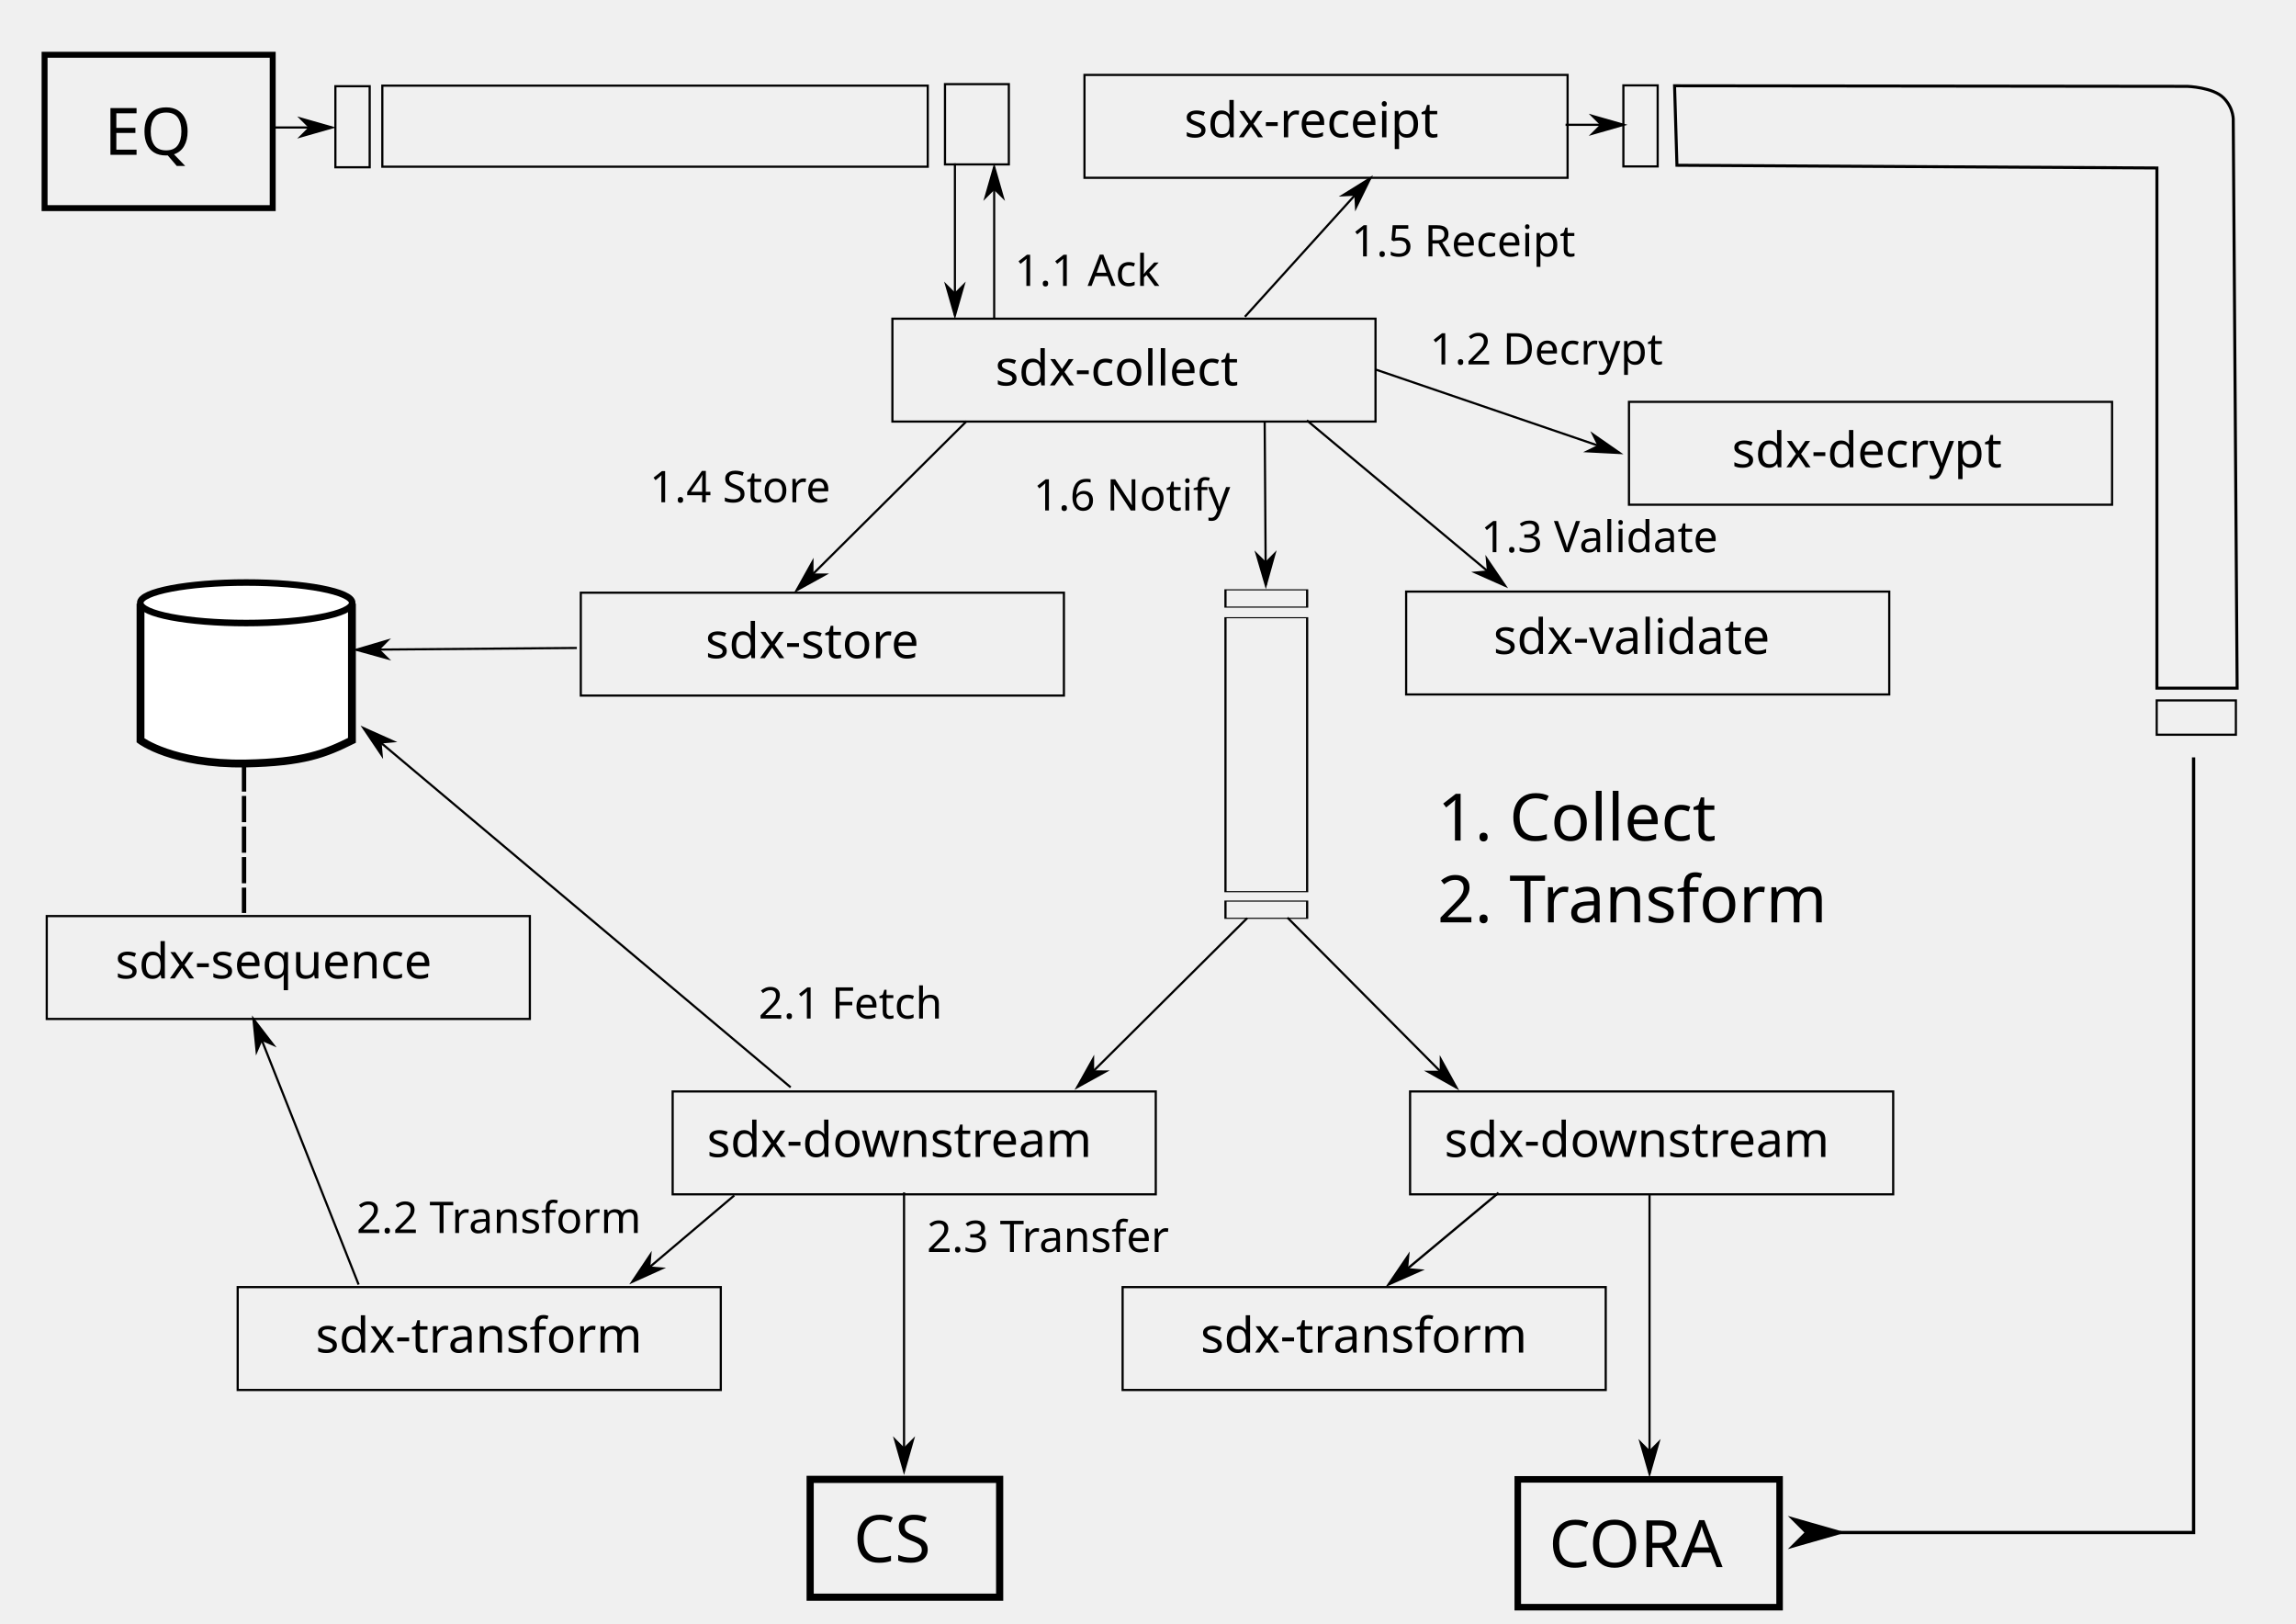
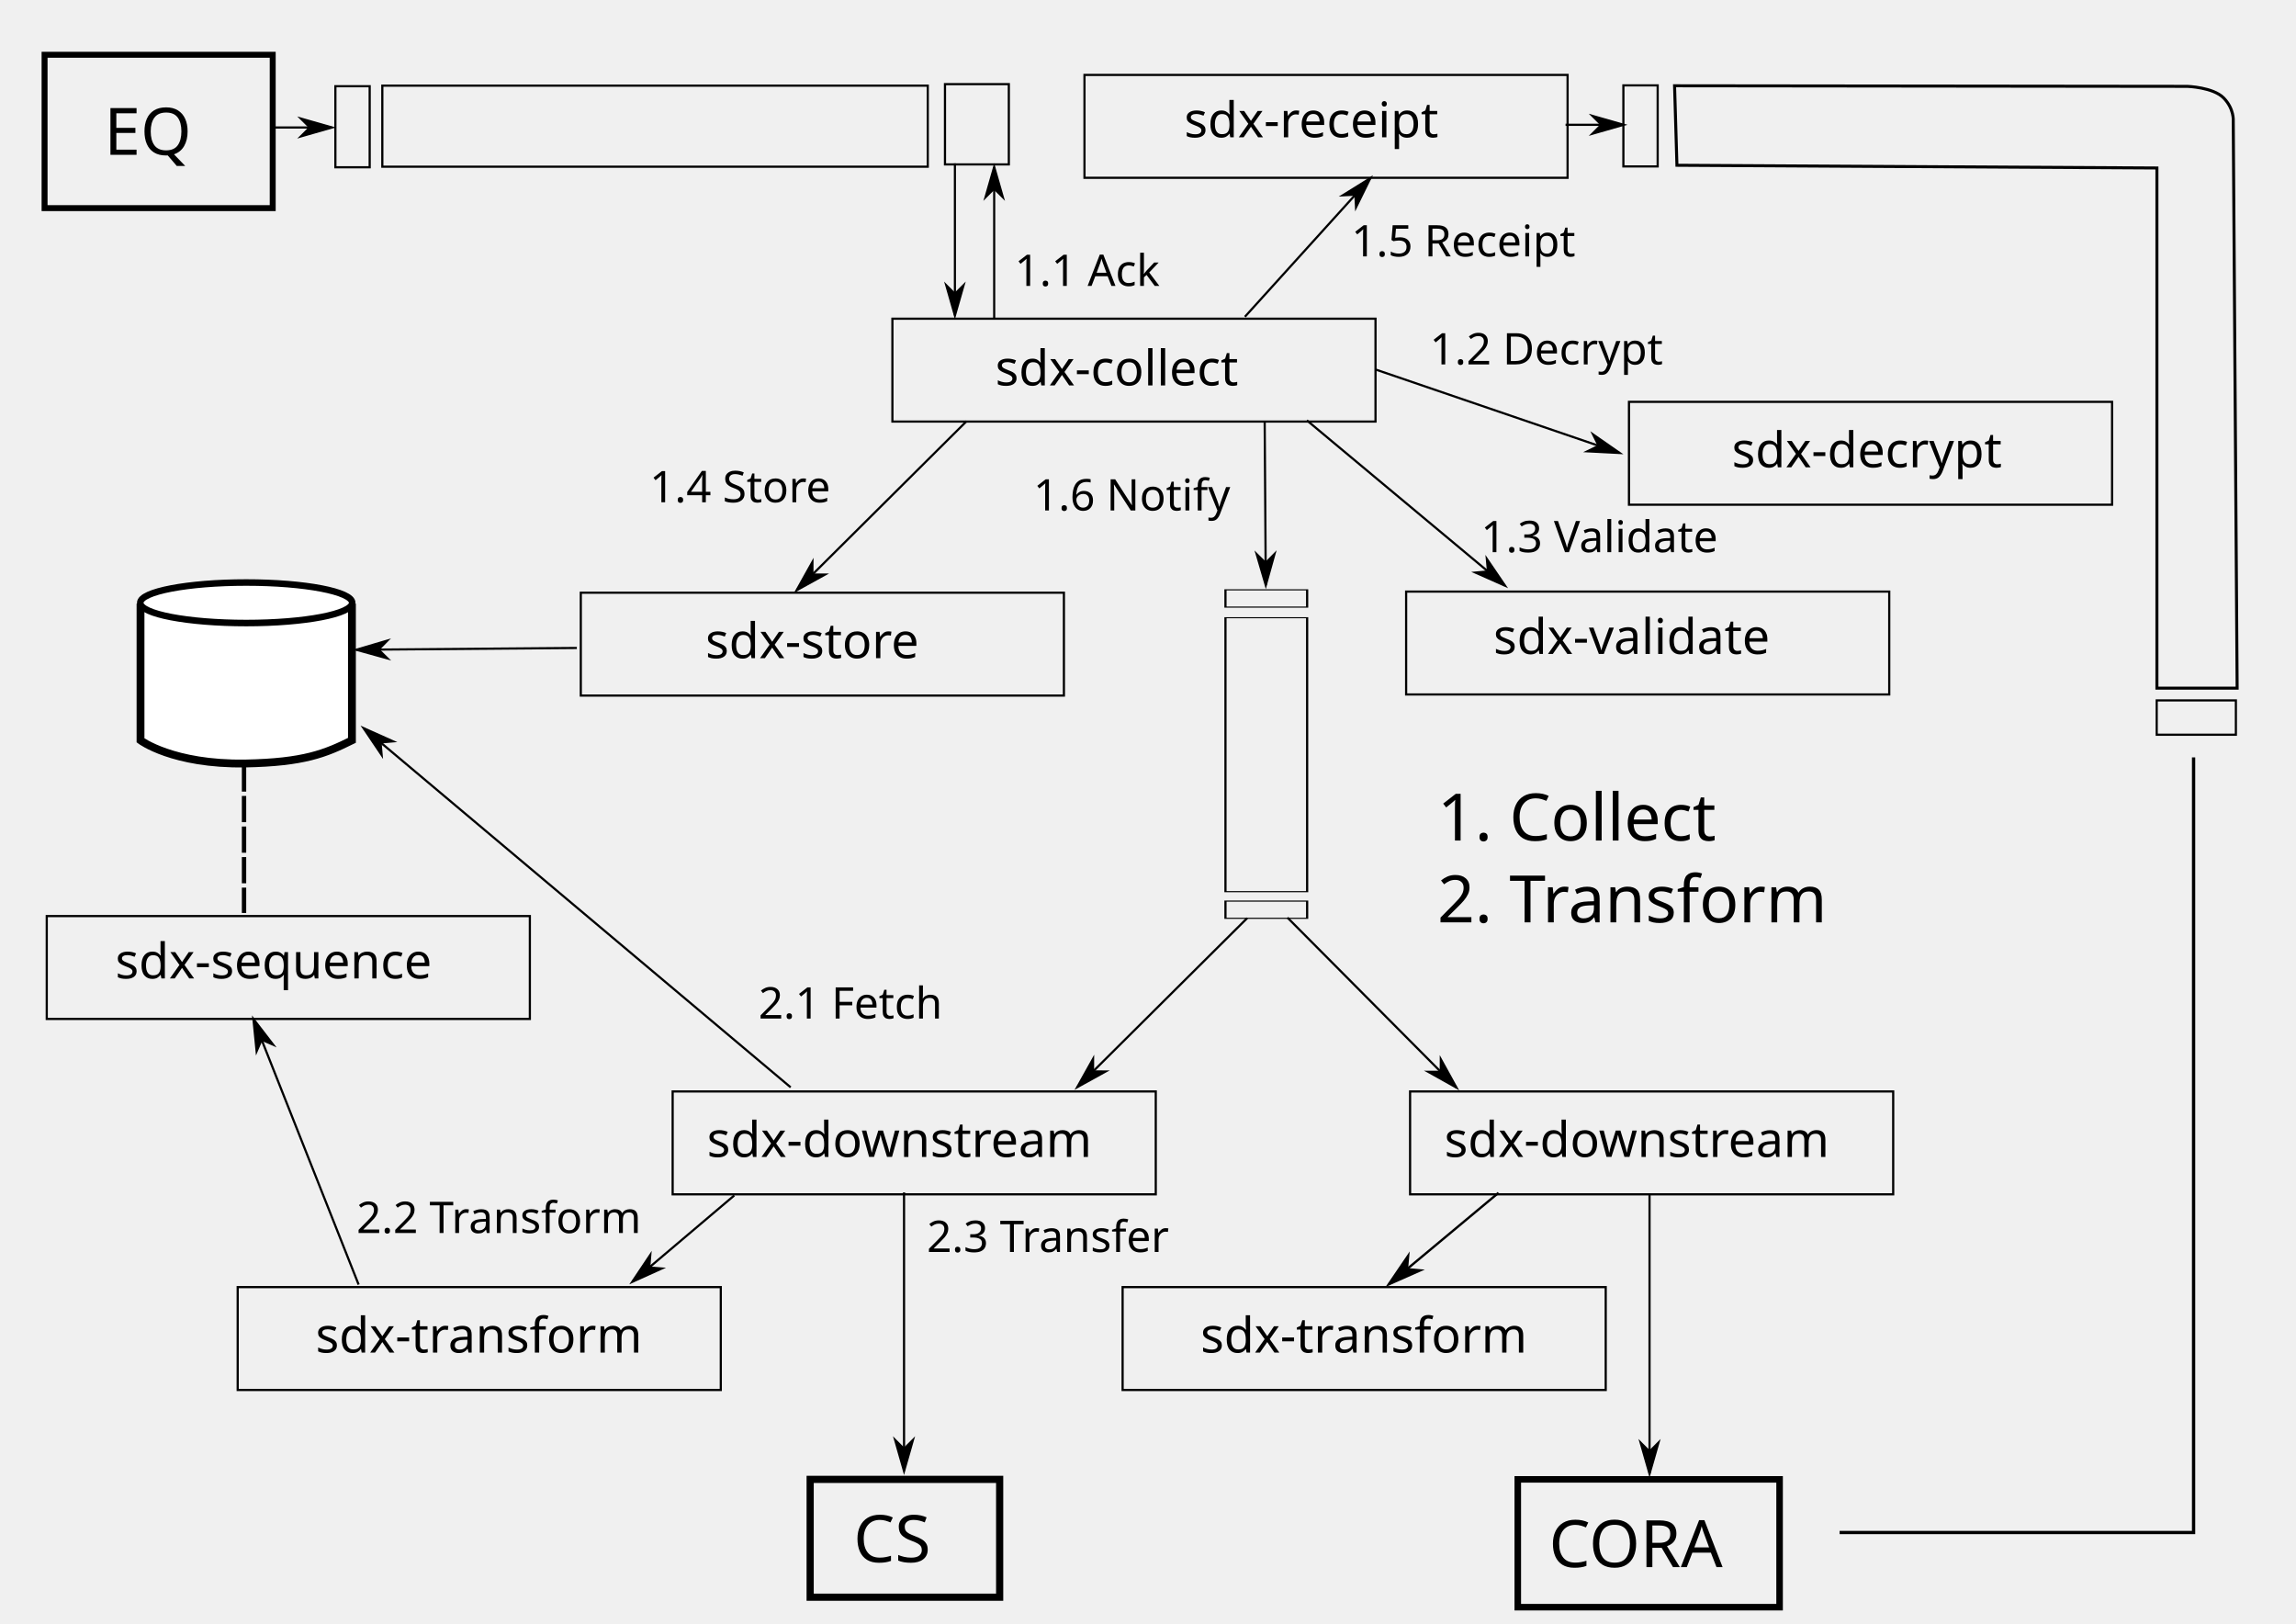
<svg xmlns="http://www.w3.org/2000/svg" width="297mm" height="210mm" viewBox="0 0 1052.362 744.094" id="svg2" version="1.1">
  <defs id="defs4">
    <marker orient="auto" refY="0.0" refX="0.0" id="marker16611" style="overflow:visible;">
      <path id="path16613" d="M 0.0,0.0 L 5.0,-5.0 L -12.5,0.0 L 5.0,5.0 L 0.0,0.0 z " style="fill-rule:evenodd;stroke:#000000;stroke-width:1pt;stroke-opacity:1;fill:#000000;fill-opacity:1" transform="scale(0.8) rotate(180) translate(12.5,0)" />
    </marker>
    <marker style="overflow:visible;" id="marker15975" refX="0.0" refY="0.0" orient="auto">
      <path transform="scale(0.8) rotate(180) translate(12.5,0)" style="fill-rule:evenodd;stroke:#000000;stroke-width:1pt;stroke-opacity:1;fill:#000000;fill-opacity:1" d="M 0.0,0.0 L 5.0,-5.0 L -12.5,0.0 L 5.0,5.0 L 0.0,0.0 z " id="path15977" />
    </marker>
    <marker orient="auto" refY="0.0" refX="0.0" id="Arrow1Lstart" style="overflow:visible">
      <path id="path4404" d="M 0.0,0.0 L 5.0,-5.0 L -12.5,0.0 L 5.0,5.0 L 0.0,0.0 z " style="fill-rule:evenodd;stroke:#000000;stroke-width:1pt;stroke-opacity:1;fill:#000000;fill-opacity:1" transform="scale(0.8) translate(12.5,0)" />
    </marker>
    <marker orient="auto" refY="0.0" refX="0.0" id="marker15261" style="overflow:visible;">
      <path id="path15263" d="M 0.0,0.0 L 5.0,-5.0 L -12.5,0.0 L 5.0,5.0 L 0.0,0.0 z " style="fill-rule:evenodd;stroke:#000000;stroke-width:1pt;stroke-opacity:1;fill:#000000;fill-opacity:1" transform="scale(0.8) rotate(180) translate(12.5,0)" />
    </marker>
    <marker orient="auto" refY="0.0" refX="0.0" id="marker14883" style="overflow:visible;">
      <path id="path14885" d="M 0.0,0.0 L 5.0,-5.0 L -12.5,0.0 L 5.0,5.0 L 0.0,0.0 z " style="fill-rule:evenodd;stroke:#000000;stroke-width:1pt;stroke-opacity:1;fill:#000000;fill-opacity:1" transform="scale(0.8) rotate(180) translate(12.5,0)" />
    </marker>
    <marker style="overflow:visible;" id="marker14505" refX="0.0" refY="0.0" orient="auto">
      <path transform="scale(0.8) rotate(180) translate(12.5,0)" style="fill-rule:evenodd;stroke:#000000;stroke-width:1pt;stroke-opacity:1;fill:#000000;fill-opacity:1" d="M 0.0,0.0 L 5.0,-5.0 L -12.5,0.0 L 5.0,5.0 L 0.0,0.0 z " id="path14507" />
    </marker>
    <marker style="overflow:visible;" id="marker13867" refX="0.0" refY="0.0" orient="auto">
      <path transform="scale(0.8) rotate(180) translate(12.5,0)" style="fill-rule:evenodd;stroke:#000000;stroke-width:1pt;stroke-opacity:1;fill:#000000;fill-opacity:1" d="M 0.0,0.0 L 5.0,-5.0 L -12.5,0.0 L 5.0,5.0 L 0.0,0.0 z " id="path13869" />
    </marker>
    <marker orient="auto" refY="0.0" refX="0.0" id="marker13341" style="overflow:visible;">
      <path id="path13343" d="M 0.0,0.0 L 5.0,-5.0 L -12.5,0.0 L 5.0,5.0 L 0.0,0.0 z " style="fill-rule:evenodd;stroke:#000000;stroke-width:1pt;stroke-opacity:1;fill:#000000;fill-opacity:1" transform="scale(0.8) rotate(180) translate(12.5,0)" />
    </marker>
    <marker orient="auto" refY="0.0" refX="0.0" id="marker11667" style="overflow:visible;">
      <path id="path11669" d="M 0.0,0.0 L 5.0,-5.0 L -12.5,0.0 L 5.0,5.0 L 0.0,0.0 z " style="fill-rule:evenodd;stroke:#000000;stroke-width:1pt;stroke-opacity:1;fill:#000000;fill-opacity:1" transform="scale(0.8) rotate(180) translate(12.5,0)" />
    </marker>
    <marker orient="auto" refY="0.0" refX="0.0" id="marker11493" style="overflow:visible;">
      <path id="path11495" d="M 0.0,0.0 L 5.0,-5.0 L -12.5,0.0 L 5.0,5.0 L 0.0,0.0 z " style="fill-rule:evenodd;stroke:#000000;stroke-width:1pt;stroke-opacity:1;fill:#000000;fill-opacity:1" transform="scale(0.8) rotate(180) translate(12.5,0)" />
    </marker>
    <marker style="overflow:visible;" id="marker10783" refX="0.0" refY="0.0" orient="auto">
      <path transform="scale(0.8) rotate(180) translate(12.5,0)" style="fill-rule:evenodd;stroke:#000000;stroke-width:1pt;stroke-opacity:1;fill:#000000;fill-opacity:1" d="M 0.0,0.0 L 5.0,-5.0 L -12.5,0.0 L 5.0,5.0 L 0.0,0.0 z " id="path10785" />
    </marker>
    <marker style="overflow:visible;" id="marker9727" refX="0.0" refY="0.0" orient="auto">
      <path transform="scale(0.8) rotate(180) translate(12.5,0)" style="fill-rule:evenodd;stroke:#000000;stroke-width:1pt;stroke-opacity:1;fill:#000000;fill-opacity:1" d="M 0.0,0.0 L 5.0,-5.0 L -12.5,0.0 L 5.0,5.0 L 0.0,0.0 z " id="path9729" />
    </marker>
    <marker style="overflow:visible;" id="marker8793" refX="0.0" refY="0.0" orient="auto">
      <path transform="scale(0.8) rotate(180) translate(12.5,0)" style="fill-rule:evenodd;stroke:#000000;stroke-width:1pt;stroke-opacity:1;fill:#000000;fill-opacity:1" d="M 0.0,0.0 L 5.0,-5.0 L -12.5,0.0 L 5.0,5.0 L 0.0,0.0 z " id="path8795" />
    </marker>
    <marker style="overflow:visible;" id="marker8153" refX="0.0" refY="0.0" orient="auto">
      <path transform="scale(0.8) rotate(180) translate(12.5,0)" style="fill-rule:evenodd;stroke:#000000;stroke-width:1pt;stroke-opacity:1;fill:#000000;fill-opacity:1" d="M 0.0,0.0 L 5.0,-5.0 L -12.5,0.0 L 5.0,5.0 L 0.0,0.0 z " id="path8155" />
    </marker>
    <marker orient="auto" refY="0.0" refX="0.0" id="marker7667" style="overflow:visible;">
      <path id="path7669" d="M 0.0,0.0 L 5.0,-5.0 L -12.5,0.0 L 5.0,5.0 L 0.0,0.0 z " style="fill-rule:evenodd;stroke:#000000;stroke-width:1pt;stroke-opacity:1;fill:#000000;fill-opacity:1" transform="scale(0.8) rotate(180) translate(12.5,0)" />
    </marker>
    <marker orient="auto" refY="0.0" refX="0.0" id="marker6995" style="overflow:visible;">
      <path id="path6997" d="M 0.0,0.0 L 5.0,-5.0 L -12.5,0.0 L 5.0,5.0 L 0.0,0.0 z " style="fill-rule:evenodd;stroke:#000000;stroke-width:1pt;stroke-opacity:1;fill:#000000;fill-opacity:1" transform="scale(0.8) rotate(180) translate(12.5,0)" />
    </marker>
    <marker style="overflow:visible;" id="marker6425" refX="0.0" refY="0.0" orient="auto">
      <path transform="scale(0.8) rotate(180) translate(12.5,0)" style="fill-rule:evenodd;stroke:#000000;stroke-width:1pt;stroke-opacity:1;fill:#000000;fill-opacity:1" d="M 0.0,0.0 L 5.0,-5.0 L -12.5,0.0 L 5.0,5.0 L 0.0,0.0 z " id="path6427" />
    </marker>
    <marker orient="auto" refY="0.0" refX="0.0" id="marker5477" style="overflow:visible;">
      <path id="path5479" d="M 0.0,0.0 L 5.0,-5.0 L -12.5,0.0 L 5.0,5.0 L 0.0,0.0 z " style="fill-rule:evenodd;stroke:#000000;stroke-width:1pt;stroke-opacity:1;fill:#000000;fill-opacity:1" transform="scale(0.8) rotate(180) translate(12.5,0)" />
    </marker>
    <marker style="overflow:visible;" id="marker5198" refX="0.0" refY="0.0" orient="auto">
      <path transform="scale(0.8) rotate(180) translate(12.5,0)" style="fill-rule:evenodd;stroke:#000000;stroke-width:1pt;stroke-opacity:1;fill:#000000;fill-opacity:1" d="M 0.0,0.0 L 5.0,-5.0 L -12.5,0.0 L 5.0,5.0 L 0.0,0.0 z " id="path5200" />
    </marker>
    <marker orient="auto" refY="0.0" refX="0.0" id="marker5126" style="overflow:visible;">
      <path id="path5128" d="M 0.0,0.0 L 5.0,-5.0 L -12.5,0.0 L 5.0,5.0 L 0.0,0.0 z " style="fill-rule:evenodd;stroke:#000000;stroke-width:1pt;stroke-opacity:1;fill:#000000;fill-opacity:1" transform="scale(0.8) rotate(180) translate(12.5,0)" />
    </marker>
    <marker orient="auto" refY="0.0" refX="0.0" id="marker4880" style="overflow:visible;">
      <path id="path4882" style="fill-rule:evenodd;stroke-width:0.625;stroke-linejoin:round;stroke:#000000;stroke-opacity:1;fill:#000000;fill-opacity:1" d="M 8.719,4.034 L -2.207,0.016 L 8.719,-4.002 C 6.973,-1.63 6.983,1.616 8.719,4.034 z " transform="scale(1.1) rotate(180) translate(1,0)" />
    </marker>
    <marker orient="auto" refY="0.0" refX="0.0" id="Arrow1Lend" style="overflow:visible;">
      <path id="path4407" d="M 0.0,0.0 L 5.0,-5.0 L -12.5,0.0 L 5.0,5.0 L 0.0,0.0 z " style="fill-rule:evenodd;stroke:#000000;stroke-width:1pt;stroke-opacity:1;fill:#000000;fill-opacity:1" transform="scale(0.8) rotate(180) translate(12.5,0)" />
    </marker>
    <marker orient="auto" refY="0.0" refX="0.0" id="Arrow2Lend" style="overflow:visible;">
      <path id="path4425" style="fill-rule:evenodd;stroke-width:0.625;stroke-linejoin:round;stroke:#000000;stroke-opacity:1;fill:#000000;fill-opacity:1" d="M 8.719,4.034 L -2.207,0.016 L 8.719,-4.002 C 6.973,-1.63 6.983,1.616 8.719,4.034 z " transform="scale(1.1) rotate(180) translate(1,0)" />
    </marker>
    <marker orient="auto" refY="0.0" refX="0.0" id="Arrow2Lstart" style="overflow:visible">
      <path id="path4422" style="fill-rule:evenodd;stroke-width:0.625;stroke-linejoin:round;stroke:#000000;stroke-opacity:1;fill:#000000;fill-opacity:1" d="M 8.719,4.034 L -2.207,0.016 L 8.719,-4.002 C 6.973,-1.63 6.983,1.616 8.719,4.034 z " transform="scale(1.1) translate(1,0)" />
    </marker>
  </defs>
  <g id="layer1" transform="translate(0,-308.2677)">
    <g id="g4226" transform="translate(-738.5714,4.285714)">
      <path id="rect4223" d="m 802.979,582.382 96.899,0 0,60.883 c -12.278,6.061 -22.03,10.102 -48.955,10.607 -33.154,0.505 -47.945,-10.607 -47.945,-10.607 z" style="fill:#ffffff;fill-opacity:1;stroke:#000000;stroke-width:3.59;stroke-miterlimit:4;stroke-dasharray:none;stroke-opacity:1" />
      <ellipse style="fill:#ffffff;fill-opacity:1;stroke:#000000;stroke-width:3;stroke-miterlimit:4;stroke-dasharray:none;stroke-opacity:1" ry="9.286" rx="48.571" cy="580.219" cx="851.429" id="path3403" />
    </g>
    <g id="g4325" transform="translate(-432.2857,-0.2857143)">
      <text id="text3355" y="379.505" x="480" style="font-style:normal;font-variant:normal;font-weight:normal;font-stretch:normal;font-size:30px;line-height:125%;font-family:sans-serif;-inkscape-font-specification:'sans-serif, Normal';text-align:start;letter-spacing:0px;word-spacing:0px;writing-mode:lr-tb;text-anchor:start;fill:#000000;fill-opacity:1;stroke:none;stroke-width:1px;stroke-linecap:butt;stroke-linejoin:miter;stroke-opacity:1" xml:space="preserve">
        <tspan y="379.505" x="480" id="tspan3357">EQ</tspan>
      </text>
      <rect y="333.652" x="452.718" height="70.278" width="104.564" id="rect4230" style="fill:none;fill-opacity:1;stroke:#000000;stroke-width:2.722;stroke-miterlimit:4;stroke-dasharray:none;stroke-opacity:1" />
    </g>
    <g id="g4285" transform="translate(258.3333,25.14286)">
      <text id="text3359" y="998.997" x="132.857" style="font-style:normal;font-variant:normal;font-weight:normal;font-stretch:normal;font-size:30px;line-height:125%;font-family:sans-serif;-inkscape-font-specification:'sans-serif, Normal';text-align:start;letter-spacing:0px;word-spacing:0px;writing-mode:lr-tb;text-anchor:start;fill:#000000;fill-opacity:1;stroke:none;stroke-width:1px;stroke-linecap:butt;stroke-linejoin:miter;stroke-opacity:1" xml:space="preserve">
        <tspan y="998.997" x="132.857" id="tspan3361">CS</tspan>
      </text>
      <rect y="961.077" x="113.001" height="53.998" width="86.856" id="rect4232" style="fill:none;fill-opacity:1;stroke:#000000;stroke-width:3.287;stroke-miterlimit:4;stroke-dasharray:none;stroke-opacity:1" />
    </g>
    <g id="g4290" transform="translate(-91.47624,27.42857)">
      <text id="text3363" y="998.997" x="801.429" style="font-style:normal;font-variant:normal;font-weight:normal;font-stretch:normal;font-size:30px;line-height:125%;font-family:sans-serif;-inkscape-font-specification:'sans-serif, Normal';text-align:start;letter-spacing:0px;word-spacing:0px;writing-mode:lr-tb;text-anchor:start;fill:#000000;fill-opacity:1;stroke:none;stroke-width:1px;stroke-linecap:butt;stroke-linejoin:miter;stroke-opacity:1" xml:space="preserve">
        <tspan y="998.997" x="801.429" id="tspan3365">CORA</tspan>
      </text>
      <rect y="958.791" x="787.143" height="58.571" width="120" id="rect4234" style="fill:none;fill-opacity:1;stroke:#000000;stroke-width:3;stroke-miterlimit:4;stroke-dasharray:none;stroke-opacity:1" />
    </g>
    <g id="g4275" transform="translate(254.0237,-66.76991)">
      <text id="text3375" y="905.219" x="70" style="font-style:normal;font-variant:normal;font-weight:normal;font-stretch:normal;font-size:22.5px;line-height:125%;font-family:sans-serif;-inkscape-font-specification:'sans-serif, Normal';text-align:start;letter-spacing:0px;word-spacing:0px;writing-mode:lr-tb;text-anchor:start;fill:#000000;fill-opacity:1;stroke:none;stroke-width:1px;stroke-linecap:butt;stroke-linejoin:miter;stroke-opacity:1" xml:space="preserve">
        <tspan y="905.219" x="70" id="tspan3377">sdx-downstream</tspan>
      </text>
      <rect y="875.219" x="54.286" height="47.143" width="221.429" id="rect4236" style="fill:none;fill-opacity:1;stroke:#000000;stroke-width:1;stroke-miterlimit:4;stroke-dasharray:none;stroke-opacity:1" />
    </g>
    <g id="g4270" transform="translate(-269.6268,82.89227)">
      <text id="text3391" y="845.219" x="414.286" style="font-style:normal;font-variant:normal;font-weight:normal;font-stretch:normal;font-size:22.5px;line-height:125%;font-family:sans-serif;-inkscape-font-specification:'sans-serif, Normal';text-align:start;letter-spacing:0px;word-spacing:0px;writing-mode:lr-tb;text-anchor:start;fill:#000000;fill-opacity:1;stroke:none;stroke-width:1px;stroke-linecap:butt;stroke-linejoin:miter;stroke-opacity:1" xml:space="preserve">
        <tspan y="845.219" x="414.286" id="tspan3393">sdx-transform</tspan>
      </text>
      <rect style="fill:none;fill-opacity:1;stroke:#000000;stroke-width:1;stroke-miterlimit:4;stroke-dasharray:none;stroke-opacity:1" id="rect4238" width="221.429" height="47.143" x="378.571" y="815.219" />
    </g>
    <g id="g4250" transform="translate(-781.4286,44.28571)">
      <g id="g4341">
        <text xml:space="preserve" style="font-style:normal;font-variant:normal;font-weight:normal;font-stretch:normal;font-size:22.5px;line-height:125%;font-family:sans-serif;-inkscape-font-specification:'sans-serif, Normal';text-align:start;letter-spacing:0px;word-spacing:0px;writing-mode:lr-tb;text-anchor:start;fill:#000000;fill-opacity:1;stroke:none;stroke-width:1px;stroke-linecap:butt;stroke-linejoin:miter;stroke-opacity:1" x="834.286" y="712.362" id="text3383">
          <tspan id="tspan3385" x="834.286" y="712.362">sdx-sequence</tspan>
        </text>
        <rect y="683.791" x="802.857" height="47.143" width="221.429" id="rect4242" style="fill:none;fill-opacity:1;stroke:#000000;stroke-width:1;stroke-miterlimit:4;stroke-dasharray:none;stroke-opacity:1" />
      </g>
    </g>
    <g id="g4265" transform="translate(167.0659,-304.0457)">
      <text id="text3379" y="675.219" x="375.714" style="font-style:normal;font-variant:normal;font-weight:normal;font-stretch:normal;font-size:22.5px;line-height:125%;font-family:sans-serif;-inkscape-font-specification:'sans-serif, Normal';text-align:start;letter-spacing:0px;word-spacing:0px;writing-mode:lr-tb;text-anchor:start;fill:#000000;fill-opacity:1;stroke:none;stroke-width:1px;stroke-linecap:butt;stroke-linejoin:miter;stroke-opacity:1" xml:space="preserve">
        <tspan y="675.219" x="375.714" id="tspan3381">sdx-receipt</tspan>
      </text>
      <rect y="646.648" x="330" height="47.143" width="221.429" id="rect4244" style="fill:none;fill-opacity:1;stroke:#000000;stroke-width:1;stroke-miterlimit:4;stroke-dasharray:none;stroke-opacity:1" />
    </g>
    <g id="g4310" transform="translate(11.88899,-16.04448)">
      <text id="text3367" y="500.934" x="444.286" style="font-style:normal;font-variant:normal;font-weight:normal;font-stretch:normal;font-size:22.5px;line-height:125%;font-family:sans-serif;-inkscape-font-specification:'sans-serif, Normal';text-align:start;letter-spacing:0px;word-spacing:0px;writing-mode:lr-tb;text-anchor:start;fill:#000000;fill-opacity:1;stroke:none;stroke-width:1px;stroke-linecap:butt;stroke-linejoin:miter;stroke-opacity:1" xml:space="preserve">
        <tspan y="500.934" x="444.286" id="tspan3369">sdx-collect</tspan>
      </text>
      <rect style="fill:none;fill-opacity:1;stroke:#000000;stroke-width:1;stroke-miterlimit:4;stroke-dasharray:none;stroke-opacity:1" id="rect4246" width="221.429" height="47.143" x="397.143" y="470.362" />
    </g>
    <g id="g4260" transform="translate(544.4976,67.01354)">
      <text id="text3395" y="540.934" x="140" style="font-style:normal;font-variant:normal;font-weight:normal;font-stretch:normal;font-size:22.5px;line-height:125%;font-family:sans-serif;-inkscape-font-specification:'sans-serif, Normal';text-align:start;letter-spacing:0px;word-spacing:0px;writing-mode:lr-tb;text-anchor:start;fill:#000000;fill-opacity:1;stroke:none;stroke-width:1px;stroke-linecap:butt;stroke-linejoin:miter;stroke-opacity:1" xml:space="preserve">
        <tspan y="540.934" x="140" id="tspan3397">sdx-validate</tspan>
      </text>
      <rect style="fill:none;fill-opacity:1;stroke:#000000;stroke-width:1;stroke-miterlimit:4;stroke-dasharray:none;stroke-opacity:1" id="rect4248" width="221.429" height="47.143" x="100" y="512.362" />
    </g>
    <g id="g4320" transform="translate(-270.9341,14.66554)">
      <text id="text3387" y="595.219" x="594.286" style="font-style:normal;font-variant:normal;font-weight:normal;font-stretch:normal;font-size:22.5px;line-height:125%;font-family:sans-serif;-inkscape-font-specification:'sans-serif, Normal';text-align:start;letter-spacing:0px;word-spacing:0px;writing-mode:lr-tb;text-anchor:start;fill:#000000;fill-opacity:1;stroke:none;stroke-width:1px;stroke-linecap:butt;stroke-linejoin:miter;stroke-opacity:1" xml:space="preserve">
        <tspan y="595.219" x="594.286" id="tspan3389">sdx-store</tspan>
      </text>
      <rect y="565.219" x="537.143" height="47.143" width="221.429" id="rect4306" style="fill:none;fill-opacity:1;stroke:#000000;stroke-width:1;stroke-miterlimit:4;stroke-dasharray:none;stroke-opacity:1" />
    </g>
    <g id="g4315" transform="translate(93.77559,80.05933)">
      <text id="text3371" y="442.362" x="700" style="font-style:normal;font-variant:normal;font-weight:normal;font-stretch:normal;font-size:22.5px;line-height:125%;font-family:sans-serif;-inkscape-font-specification:'sans-serif, Normal';text-align:start;letter-spacing:0px;word-spacing:0px;writing-mode:lr-tb;text-anchor:start;fill:#000000;fill-opacity:1;stroke:none;stroke-width:1px;stroke-linecap:butt;stroke-linejoin:miter;stroke-opacity:1" xml:space="preserve">
        <tspan y="442.362" x="700" id="tspan3373">sdx-decrypt</tspan>
      </text>
      <rect style="fill:none;fill-opacity:1;stroke:#000000;stroke-width:1;stroke-miterlimit:4;stroke-dasharray:none;stroke-opacity:1" id="rect4308" width="221.429" height="47.143" x="652.857" y="412.362" />
    </g>
    <rect style="fill:none;fill-opacity:1;stroke:#000000;stroke-width:1;stroke-miterlimit:4;stroke-dasharray:none;stroke-opacity:1" id="rect4330" width="250" height="37.143" x="175.237" y="347.517" />
    <rect style="fill:none;fill-opacity:1;stroke:#000000;stroke-width:1;stroke-miterlimit:4;stroke-dasharray:none;stroke-opacity:1" id="rect4332" width="15.714" height="37.143" x="153.726" y="347.779" />
    <rect y="346.827" x="433.13" height="36.785" width="29.262" id="rect4334" style="fill:none;fill-opacity:1;stroke:#000000;stroke-width:1;stroke-miterlimit:4;stroke-dasharray:none;stroke-opacity:1" />
    <path style="fill:none;fill-opacity:1;stroke:#000000;stroke-width:1.374;stroke-miterlimit:4;stroke-dasharray:none;stroke-opacity:1" d="m 988.616,623.634 0,-238.384 -220,-1.242 -1.088,-36.429 235,0.264 c 0,0 11.846,0.377 16.674,5.314 4.903,5.014 4.398,10.57 4.398,10.57 l 1.786,259.907 z" id="rect4360" />
    <rect y="-384.535" x="-759.785" height="37.143" width="15.714" id="rect4362" style="fill:none;fill-opacity:1;stroke:#000000;stroke-width:1;stroke-miterlimit:4;stroke-dasharray:none;stroke-opacity:1" transform="scale(-1,-1)" />
    <rect style="fill:none;fill-opacity:1;stroke:#000000;stroke-width:0.989;stroke-miterlimit:4;stroke-dasharray:none;stroke-opacity:1" id="rect4364" width="15.726" height="36.285" x="-644.969" y="988.521" transform="matrix(0,-1,1,0,0,0)" />
    <g transform="matrix(0,-0.5021929,1.00777,0,218.1046,841.7323)" id="g4370">
      <rect style="fill:none;fill-opacity:1;stroke:#000000;stroke-width:1;stroke-miterlimit:4;stroke-dasharray:none;stroke-opacity:1" id="rect4372" width="250" height="37.143" x="248.571" y="340.934" />
      <rect style="fill:none;fill-opacity:1;stroke:#000000;stroke-width:1;stroke-miterlimit:4;stroke-dasharray:none;stroke-opacity:1" id="rect4374" width="15.714" height="37.143" x="224.286" y="340.934" />
      <rect y="340.934" x="508.286" height="37.143" width="15.714" id="rect4376" style="fill:none;fill-opacity:1;stroke:#000000;stroke-width:1;stroke-miterlimit:4;stroke-dasharray:none;stroke-opacity:1" />
    </g>
    <text xml:space="preserve" style="font-style:normal;font-variant:normal;font-weight:normal;font-stretch:normal;font-size:20px;line-height:125%;font-family:sans-serif;-inkscape-font-specification:'sans-serif, Normal';text-align:start;letter-spacing:0px;word-spacing:0px;writing-mode:lr-tb;text-anchor:start;fill:#000000;fill-opacity:1;stroke:none;stroke-width:1px;stroke-linecap:butt;stroke-linejoin:miter;stroke-opacity:1" x="465.062" y="439.288" id="text4382">
      <tspan id="tspan4384" x="465.062" y="439.288">1.1 Ack</tspan>
    </text>
    <text xml:space="preserve" style="font-style:normal;font-variant:normal;font-weight:normal;font-stretch:normal;font-size:20px;line-height:125%;font-family:sans-serif;-inkscape-font-specification:'sans-serif, Normal';text-align:start;letter-spacing:0px;word-spacing:0px;writing-mode:lr-tb;text-anchor:start;fill:#000000;fill-opacity:1;stroke:none;stroke-width:1px;stroke-linecap:butt;stroke-linejoin:miter;stroke-opacity:1" x="655.316" y="475.267" id="text4386">
      <tspan id="tspan4388" x="655.316" y="475.267">1.2 Decrypt</tspan>
    </text>
    <text xml:space="preserve" style="font-style:normal;font-variant:normal;font-weight:normal;font-stretch:normal;font-size:20px;line-height:125%;font-family:sans-serif;-inkscape-font-specification:'sans-serif, Normal';text-align:start;letter-spacing:0px;word-spacing:0px;writing-mode:lr-tb;text-anchor:start;fill:#000000;fill-opacity:1;stroke:none;stroke-width:1px;stroke-linecap:butt;stroke-linejoin:miter;stroke-opacity:1" x="678.782" y="561.31" id="text4390">
      <tspan id="tspan4392" x="678.782" y="561.31">1.3 Validate</tspan>
    </text>
    <text xml:space="preserve" style="font-style:normal;font-variant:normal;font-weight:normal;font-stretch:normal;font-size:20px;line-height:125%;font-family:sans-serif;-inkscape-font-specification:'sans-serif, Normal';text-align:start;letter-spacing:0px;word-spacing:0px;writing-mode:lr-tb;text-anchor:start;fill:#000000;fill-opacity:1;stroke:none;stroke-width:1px;stroke-linecap:butt;stroke-linejoin:miter;stroke-opacity:1" x="297.762" y="538.441" id="text4394">
      <tspan id="tspan4396" x="297.762" y="538.441">1.4 Store</tspan>
    </text>
    <path style="fill:none;fill-rule:evenodd;stroke:#000000;stroke-width:0.976px;stroke-linecap:butt;stroke-linejoin:miter;stroke-opacity:1;marker-end:url(#marker5126)" d="m 437.68,383.141 c 0,69.614 0,69.614 0,69.614" id="path5124" />
    <path id="path5196" d="m 455.68,454.49 c 0,-69.614 0,-69.614 0,-69.614" style="fill:none;fill-rule:evenodd;stroke:#000000;stroke-width:0.976px;stroke-linecap:butt;stroke-linejoin:miter;stroke-opacity:1;marker-end:url(#marker5198)" />
    <path style="fill:none;fill-rule:evenodd;stroke:#000000;stroke-width:1;stroke-linecap:butt;stroke-linejoin:miter;stroke-opacity:1;marker-end:url(#marker5477);stroke-miterlimit:4;stroke-dasharray:none" d="m 630.46,477.594 c 111.792,38.215 111.792,38.215 111.792,38.215" id="path5475" />
    <path id="path6423" d="m 598.999,500.917 c 90.731,75.668 90.731,75.668 90.731,75.668" style="fill:none;fill-rule:evenodd;stroke:#000000;stroke-width:1;stroke-linecap:butt;stroke-linejoin:miter;stroke-miterlimit:4;stroke-dasharray:none;stroke-opacity:1;marker-end:url(#marker6425)" />
    <path style="fill:none;fill-rule:evenodd;stroke:#000000;stroke-width:1;stroke-linecap:butt;stroke-linejoin:miter;stroke-miterlimit:4;stroke-dasharray:none;stroke-opacity:1;marker-end:url(#marker6995)" d="m 579.663,501.851 c 0.504,74.467 0.504,74.467 0.504,74.467" id="path6993" />
    <path style="fill:none;fill-rule:evenodd;stroke:#000000;stroke-width:1;stroke-linecap:butt;stroke-linejoin:miter;stroke-miterlimit:4;stroke-dasharray:none;stroke-opacity:1;marker-end:url(#marker7667)" d="m 443.023,501.301 c -77.79,77.356 -77.79,77.356 -77.79,77.356" id="path7665" />
    <path id="path8151" d="m 264.388,605.209 c -100.955,0.819 -100.955,0.819 -100.955,0.819" style="fill:none;fill-rule:evenodd;stroke:#000000;stroke-width:1;stroke-linecap:butt;stroke-linejoin:miter;stroke-miterlimit:4;stroke-dasharray:none;stroke-opacity:1;marker-end:url(#marker8153)" />
    <text xml:space="preserve" style="font-style:normal;font-variant:normal;font-weight:normal;font-stretch:normal;font-size:20px;line-height:125%;font-family:sans-serif;-inkscape-font-specification:'sans-serif, Normal';text-align:start;letter-spacing:0px;word-spacing:0px;writing-mode:lr-tb;text-anchor:start;fill:#000000;fill-opacity:1;stroke:none;stroke-width:1px;stroke-linecap:butt;stroke-linejoin:miter;stroke-opacity:1" x="619.384" y="425.778" id="text8781">
      <tspan id="tspan8783" x="619.384" y="425.778">1.5 Receipt</tspan>
    </text>
    <path id="path8791" d="m 570.606,453.423 c 57.387,-63.401 57.387,-63.401 57.387,-63.401" style="fill:none;fill-rule:evenodd;stroke:#000000;stroke-width:1;stroke-linecap:butt;stroke-linejoin:miter;stroke-miterlimit:4;stroke-dasharray:none;stroke-opacity:1;marker-end:url(#marker8793)" />
    <text xml:space="preserve" style="font-style:normal;font-variant:normal;font-weight:normal;font-stretch:normal;font-size:20px;line-height:125%;font-family:sans-serif;-inkscape-font-specification:'sans-serif, Normal';text-align:start;letter-spacing:0px;word-spacing:0px;writing-mode:lr-tb;text-anchor:start;fill:#000000;fill-opacity:1;stroke:none;stroke-width:1px;stroke-linecap:butt;stroke-linejoin:miter;stroke-opacity:1" x="473.67" y="542.189" id="text9715">
      <tspan id="tspan9717" x="473.67" y="542.189">1.6 Notify</tspan>
    </text>
    <path id="path9725" d="m 571.653,729.01 c -77.79,77.356 -77.79,77.356 -77.79,77.356" style="fill:none;fill-rule:evenodd;stroke:#000000;stroke-width:1;stroke-linecap:butt;stroke-linejoin:miter;stroke-miterlimit:4;stroke-dasharray:none;stroke-opacity:1;marker-end:url(#marker9727)" />
    <path id="path10079" d="m 336.551,856.099 c -46.648,39.502 -46.648,39.502 -46.648,39.502" style="fill:none;fill-rule:evenodd;stroke:#000000;stroke-width:1;stroke-linecap:butt;stroke-linejoin:miter;stroke-miterlimit:4;stroke-dasharray:none;stroke-opacity:1;marker-end:url(#marker13341)" />
    <path style="fill:none;fill-rule:evenodd;stroke:#000000;stroke-width:1;stroke-linecap:butt;stroke-linejoin:miter;stroke-miterlimit:4;stroke-dasharray:none;stroke-opacity:1;marker-end:url(#marker13867)" d="m 414.363,854.712 c 0,127.579 0,127.579 0,127.579" id="path10511" />
    <path id="path10781" d="M 164.371,896.954 C 116.207,775.39 116.207,775.39 116.207,775.39" style="fill:none;fill-rule:evenodd;stroke:#000000;stroke-width:1;stroke-linecap:butt;stroke-linejoin:miter;stroke-miterlimit:4;stroke-dasharray:none;stroke-opacity:1;marker-end:url(#marker10783)" />
    <g transform="translate(592.0237,-66.76991)" id="g11465">
      <text xml:space="preserve" style="font-style:normal;font-variant:normal;font-weight:normal;font-stretch:normal;font-size:22.5px;line-height:125%;font-family:sans-serif;-inkscape-font-specification:'sans-serif, Normal';text-align:start;letter-spacing:0px;word-spacing:0px;writing-mode:lr-tb;text-anchor:start;fill:#000000;fill-opacity:1;stroke:none;stroke-width:1px;stroke-linecap:butt;stroke-linejoin:miter;stroke-opacity:1" x="70" y="905.219" id="text11467">
        <tspan id="tspan11469" x="70" y="905.219">sdx-downstream</tspan>
      </text>
      <rect style="fill:none;fill-opacity:1;stroke:#000000;stroke-width:1;stroke-miterlimit:4;stroke-dasharray:none;stroke-opacity:1" id="rect11471" width="221.429" height="47.143" x="54.286" y="875.219" />
    </g>
    <g transform="translate(135.9748,82.89227)" id="g11473">
      <text xml:space="preserve" style="font-style:normal;font-variant:normal;font-weight:normal;font-stretch:normal;font-size:22.5px;line-height:125%;font-family:sans-serif;-inkscape-font-specification:'sans-serif, Normal';text-align:start;letter-spacing:0px;word-spacing:0px;writing-mode:lr-tb;text-anchor:start;fill:#000000;fill-opacity:1;stroke:none;stroke-width:1px;stroke-linecap:butt;stroke-linejoin:miter;stroke-opacity:1" x="414.286" y="845.219" id="text11475">
        <tspan id="tspan11477" x="414.286" y="845.219">sdx-transform</tspan>
      </text>
      <rect y="815.219" x="378.571" height="47.143" width="221.429" id="rect11479" style="fill:none;fill-opacity:1;stroke:#000000;stroke-width:1;stroke-miterlimit:4;stroke-dasharray:none;stroke-opacity:1" />
    </g>
    <path style="fill:none;fill-rule:evenodd;stroke:#000000;stroke-width:1;stroke-linecap:butt;stroke-linejoin:miter;stroke-miterlimit:4;stroke-dasharray:none;stroke-opacity:1;marker-end:url(#marker11493)" d="m 590.102,728.789 c 77.356,77.79 77.356,77.79 77.356,77.79" id="path11491" />
    <path style="fill:none;fill-rule:evenodd;stroke:#000000;stroke-width:2;stroke-linecap:butt;stroke-linejoin:miter;stroke-opacity:1;stroke-miterlimit:4;stroke-dasharray:12,2;stroke-dashoffset:0" d="m 111.85,659.044 c 0,67.602 0,67.602 0,67.602" id="path12631" />
    <path style="fill:none;fill-rule:evenodd;stroke:#000000;stroke-width:1.068;stroke-linecap:butt;stroke-linejoin:miter;stroke-miterlimit:4;stroke-dasharray:none;stroke-opacity:1;marker-end:url(#marker14505)" d="m 686.833,854.899 c -50.218,41.854 -50.218,41.854 -50.218,41.854" id="path14503" />
    <path id="path14881" d="m 756.058,855.941 c 0,127.579 0,127.579 0,127.579" style="fill:none;fill-rule:evenodd;stroke:#000000;stroke-width:1;stroke-linecap:butt;stroke-linejoin:miter;stroke-miterlimit:4;stroke-dasharray:none;stroke-opacity:1;marker-end:url(#marker14883)" />
    <path style="fill:none;fill-rule:evenodd;stroke:#000000;stroke-width:1;stroke-linecap:butt;stroke-linejoin:miter;stroke-miterlimit:4;stroke-dasharray:none;stroke-opacity:1;marker-end:url(#marker15261)" d="M 362.39,806.551 C 166.731,642.037 166.731,642.037 166.731,642.037" id="path15259" />
    <text xml:space="preserve" style="font-style:normal;font-variant:normal;font-weight:normal;font-stretch:normal;font-size:20px;line-height:125%;font-family:sans-serif;-inkscape-font-specification:'sans-serif, Normal';text-align:start;letter-spacing:0px;word-spacing:0px;writing-mode:lr-tb;text-anchor:start;fill:#000000;fill-opacity:1;stroke:none;stroke-width:1px;stroke-linecap:butt;stroke-linejoin:miter;stroke-opacity:1" x="347.648" y="775.029" id="text15775">
      <tspan id="tspan15777" x="347.648" y="775.029">2.1 Fetch</tspan>
    </text>
    <text xml:space="preserve" style="font-style:normal;font-variant:normal;font-weight:normal;font-stretch:normal;font-size:20px;line-height:125%;font-family:sans-serif;-inkscape-font-specification:'sans-serif, Normal';text-align:start;letter-spacing:0px;word-spacing:0px;writing-mode:lr-tb;text-anchor:start;fill:#000000;fill-opacity:1;stroke:none;stroke-width:1px;stroke-linecap:butt;stroke-linejoin:miter;stroke-opacity:1" x="163.394" y="873.324" id="text15779">
      <tspan id="tspan15781" x="163.394" y="873.324">2.2 Transform</tspan>
    </text>
    <text xml:space="preserve" style="font-style:normal;font-variant:normal;font-weight:normal;font-stretch:normal;font-size:20px;line-height:125%;font-family:sans-serif;-inkscape-font-specification:'sans-serif, Normal';text-align:start;letter-spacing:0px;word-spacing:0px;writing-mode:lr-tb;text-anchor:start;fill:#000000;fill-opacity:1;stroke:none;stroke-width:1px;stroke-linecap:butt;stroke-linejoin:miter;stroke-opacity:1" x="424.821" y="882.015" id="text15783">
      <tspan id="tspan15785" x="424.821" y="882.015">2.3 Transfer</tspan>
    </text>
-     <path style="fill:none;fill-rule:evenodd;stroke:#000000;stroke-width:1.5;stroke-linecap:butt;stroke-linejoin:miter;stroke-opacity:1;marker-end:url(#Arrow1Lstart);stroke-miterlimit:4;stroke-dasharray:none" d="m 1005.42,655.356 0,355.216 -162.244,0 0,0" id="path15789" />
+     <path style="fill:none;fill-rule:evenodd;stroke:#000000;stroke-width:1.5;stroke-linecap:butt;stroke-linejoin:miter;stroke-opacity:1;marker-end:;stroke-miterlimit:4;stroke-dasharray:none" d="m 1005.42,655.356 0,355.216 -162.244,0 0,0" id="path15789" />
    <path id="path15973" d="m 125.59,366.689 c 26.467,0 26.467,0 26.467,0" style="fill:none;fill-rule:evenodd;stroke:#000000;stroke-width:1;stroke-linecap:butt;stroke-linejoin:miter;stroke-opacity:1;marker-end:url(#marker15975);stroke-miterlimit:4;stroke-dasharray:none" />
    <path style="fill:none;fill-rule:evenodd;stroke:#000000;stroke-width:1;stroke-linecap:butt;stroke-linejoin:miter;stroke-miterlimit:4;stroke-dasharray:none;stroke-opacity:1;marker-end:url(#marker16611)" d="m 717.567,365.46 c 26.467,0 26.467,0 26.467,0" id="path16609" />
    <text xml:space="preserve" style="font-style:normal;font-variant:normal;font-weight:normal;font-stretch:normal;font-size:30px;line-height:125%;font-family:sans-serif;-inkscape-font-specification:'sans-serif, Normal';text-align:start;letter-spacing:0px;word-spacing:0px;writing-mode:lr-tb;text-anchor:start;fill:#000000;fill-opacity:1;stroke:none;stroke-width:1px;stroke-linecap:butt;stroke-linejoin:miter;stroke-opacity:1" x="658.808" y="693.459" id="text17053">
      <tspan id="tspan17055" x="658.808" y="693.459">1. Collect</tspan>
      <tspan x="658.808" y="730.959" id="tspan17057">2. Transform</tspan>
    </text>
  </g>
</svg>
